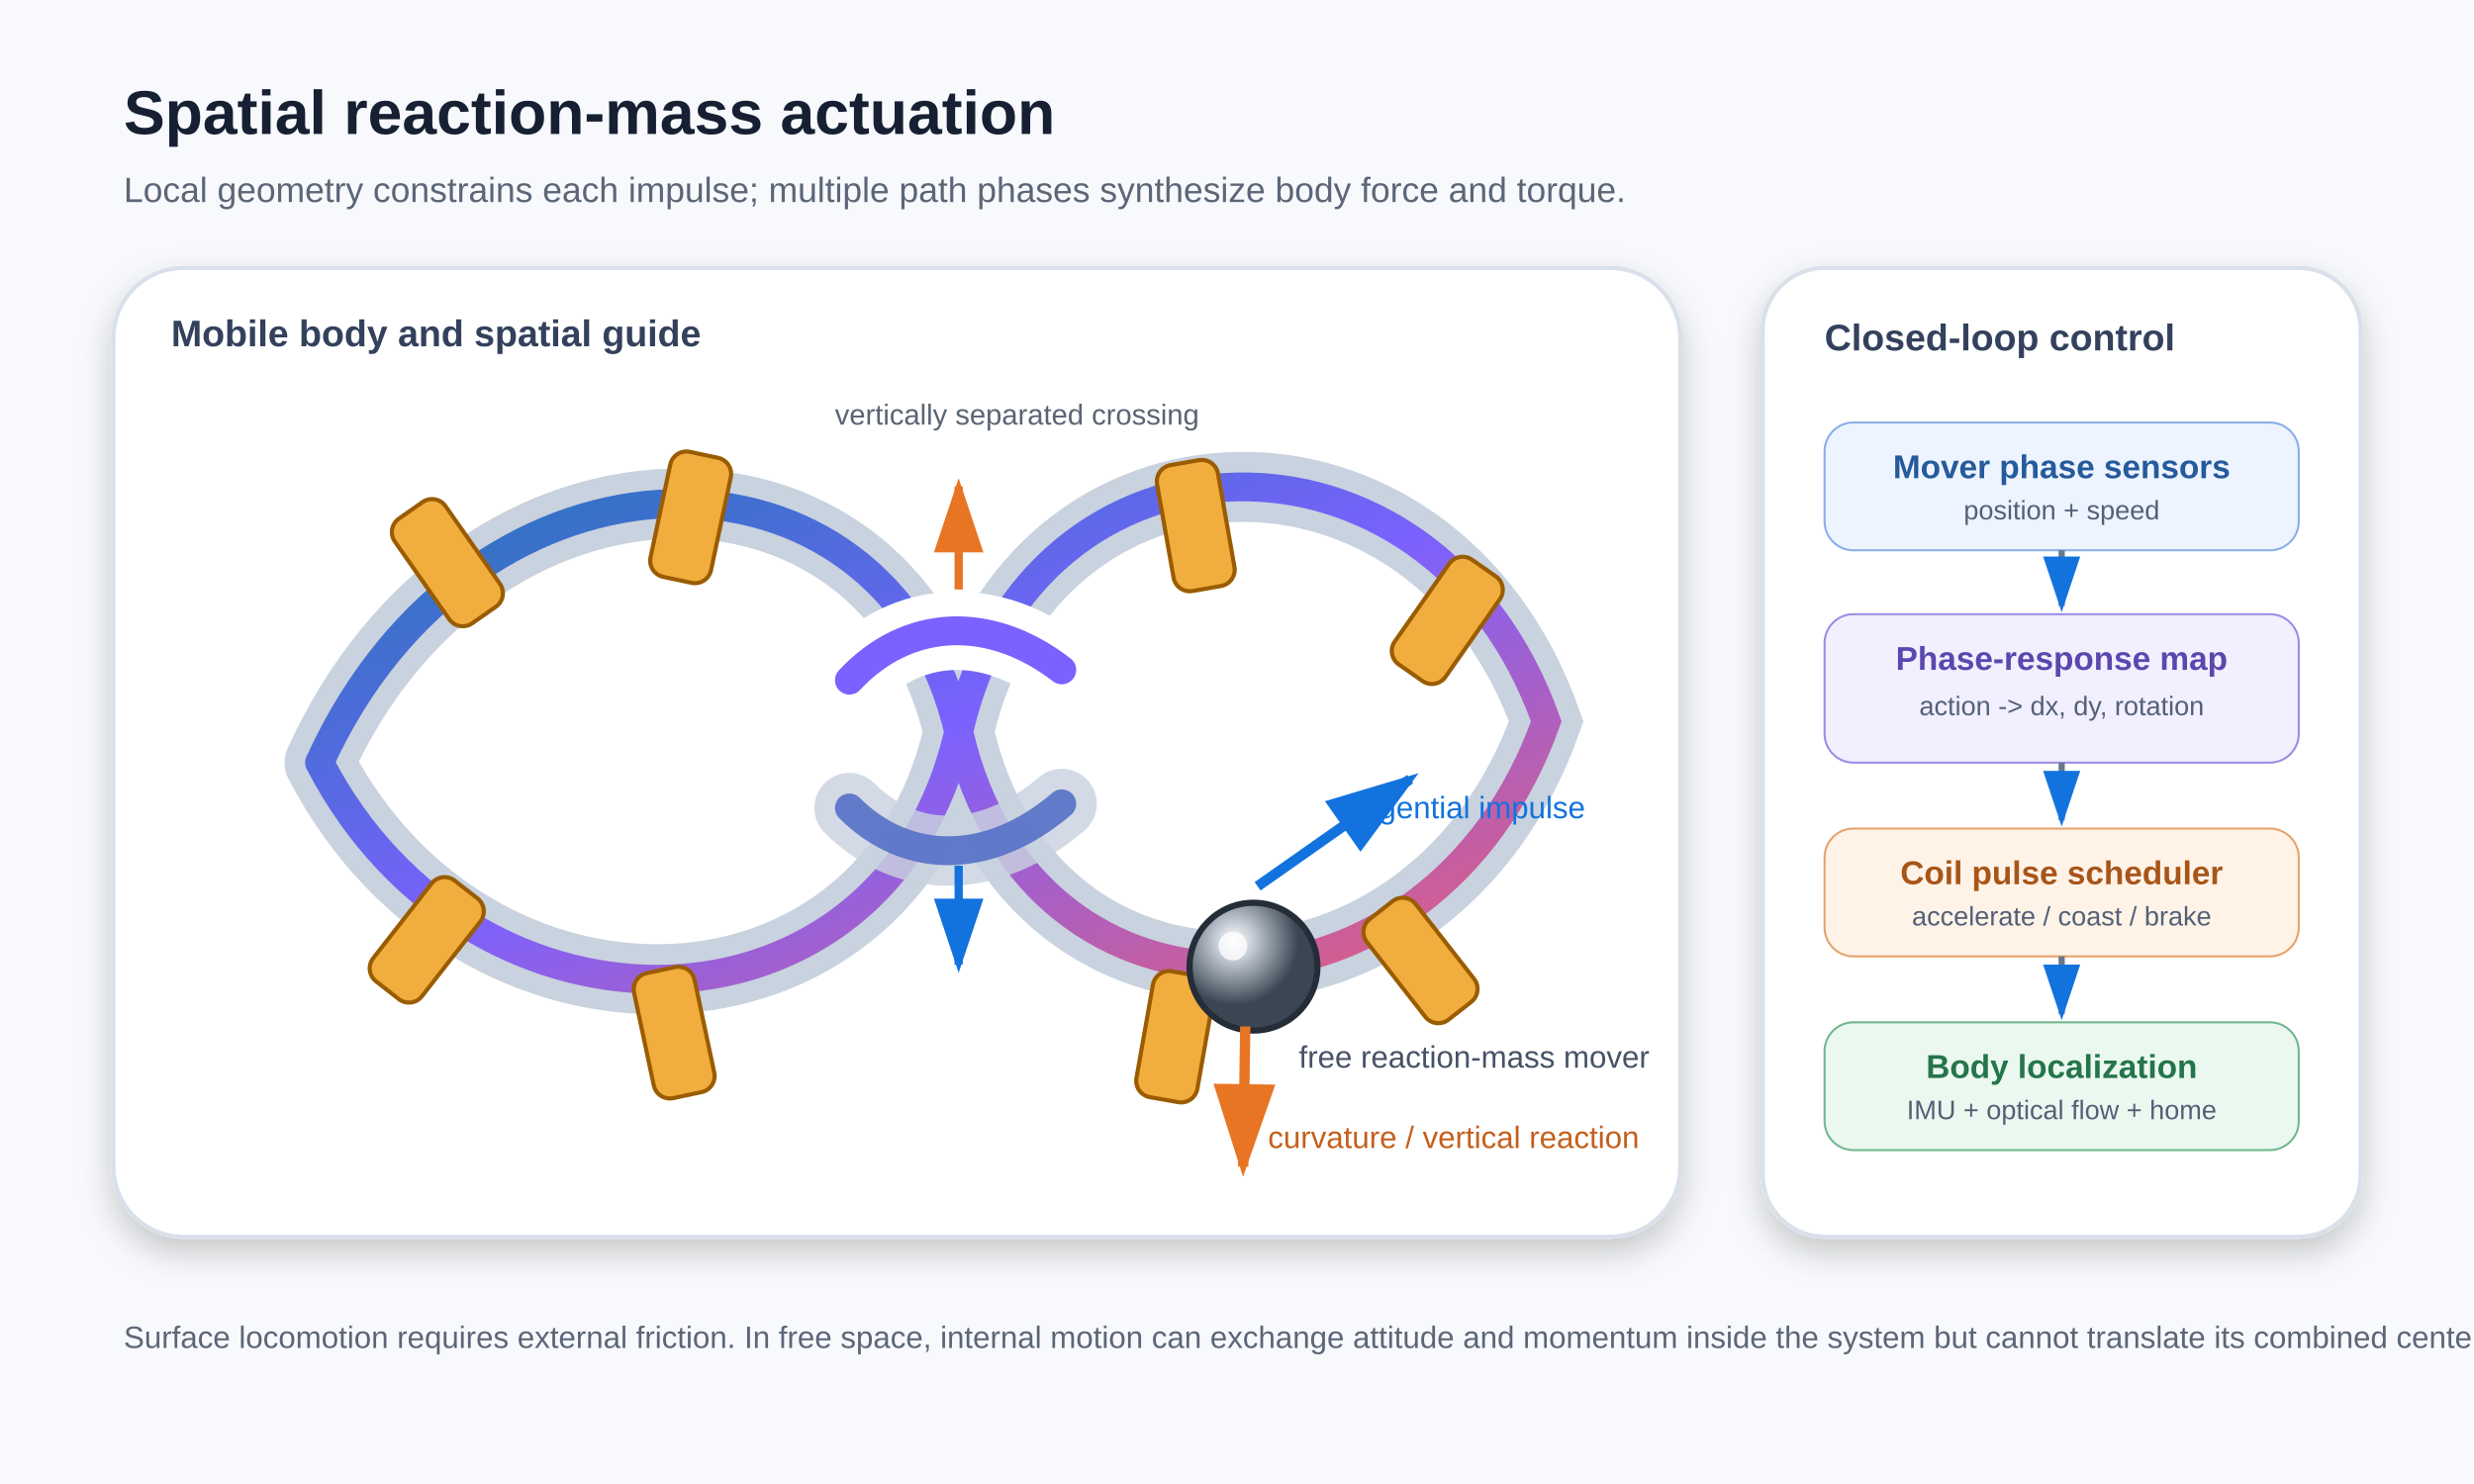
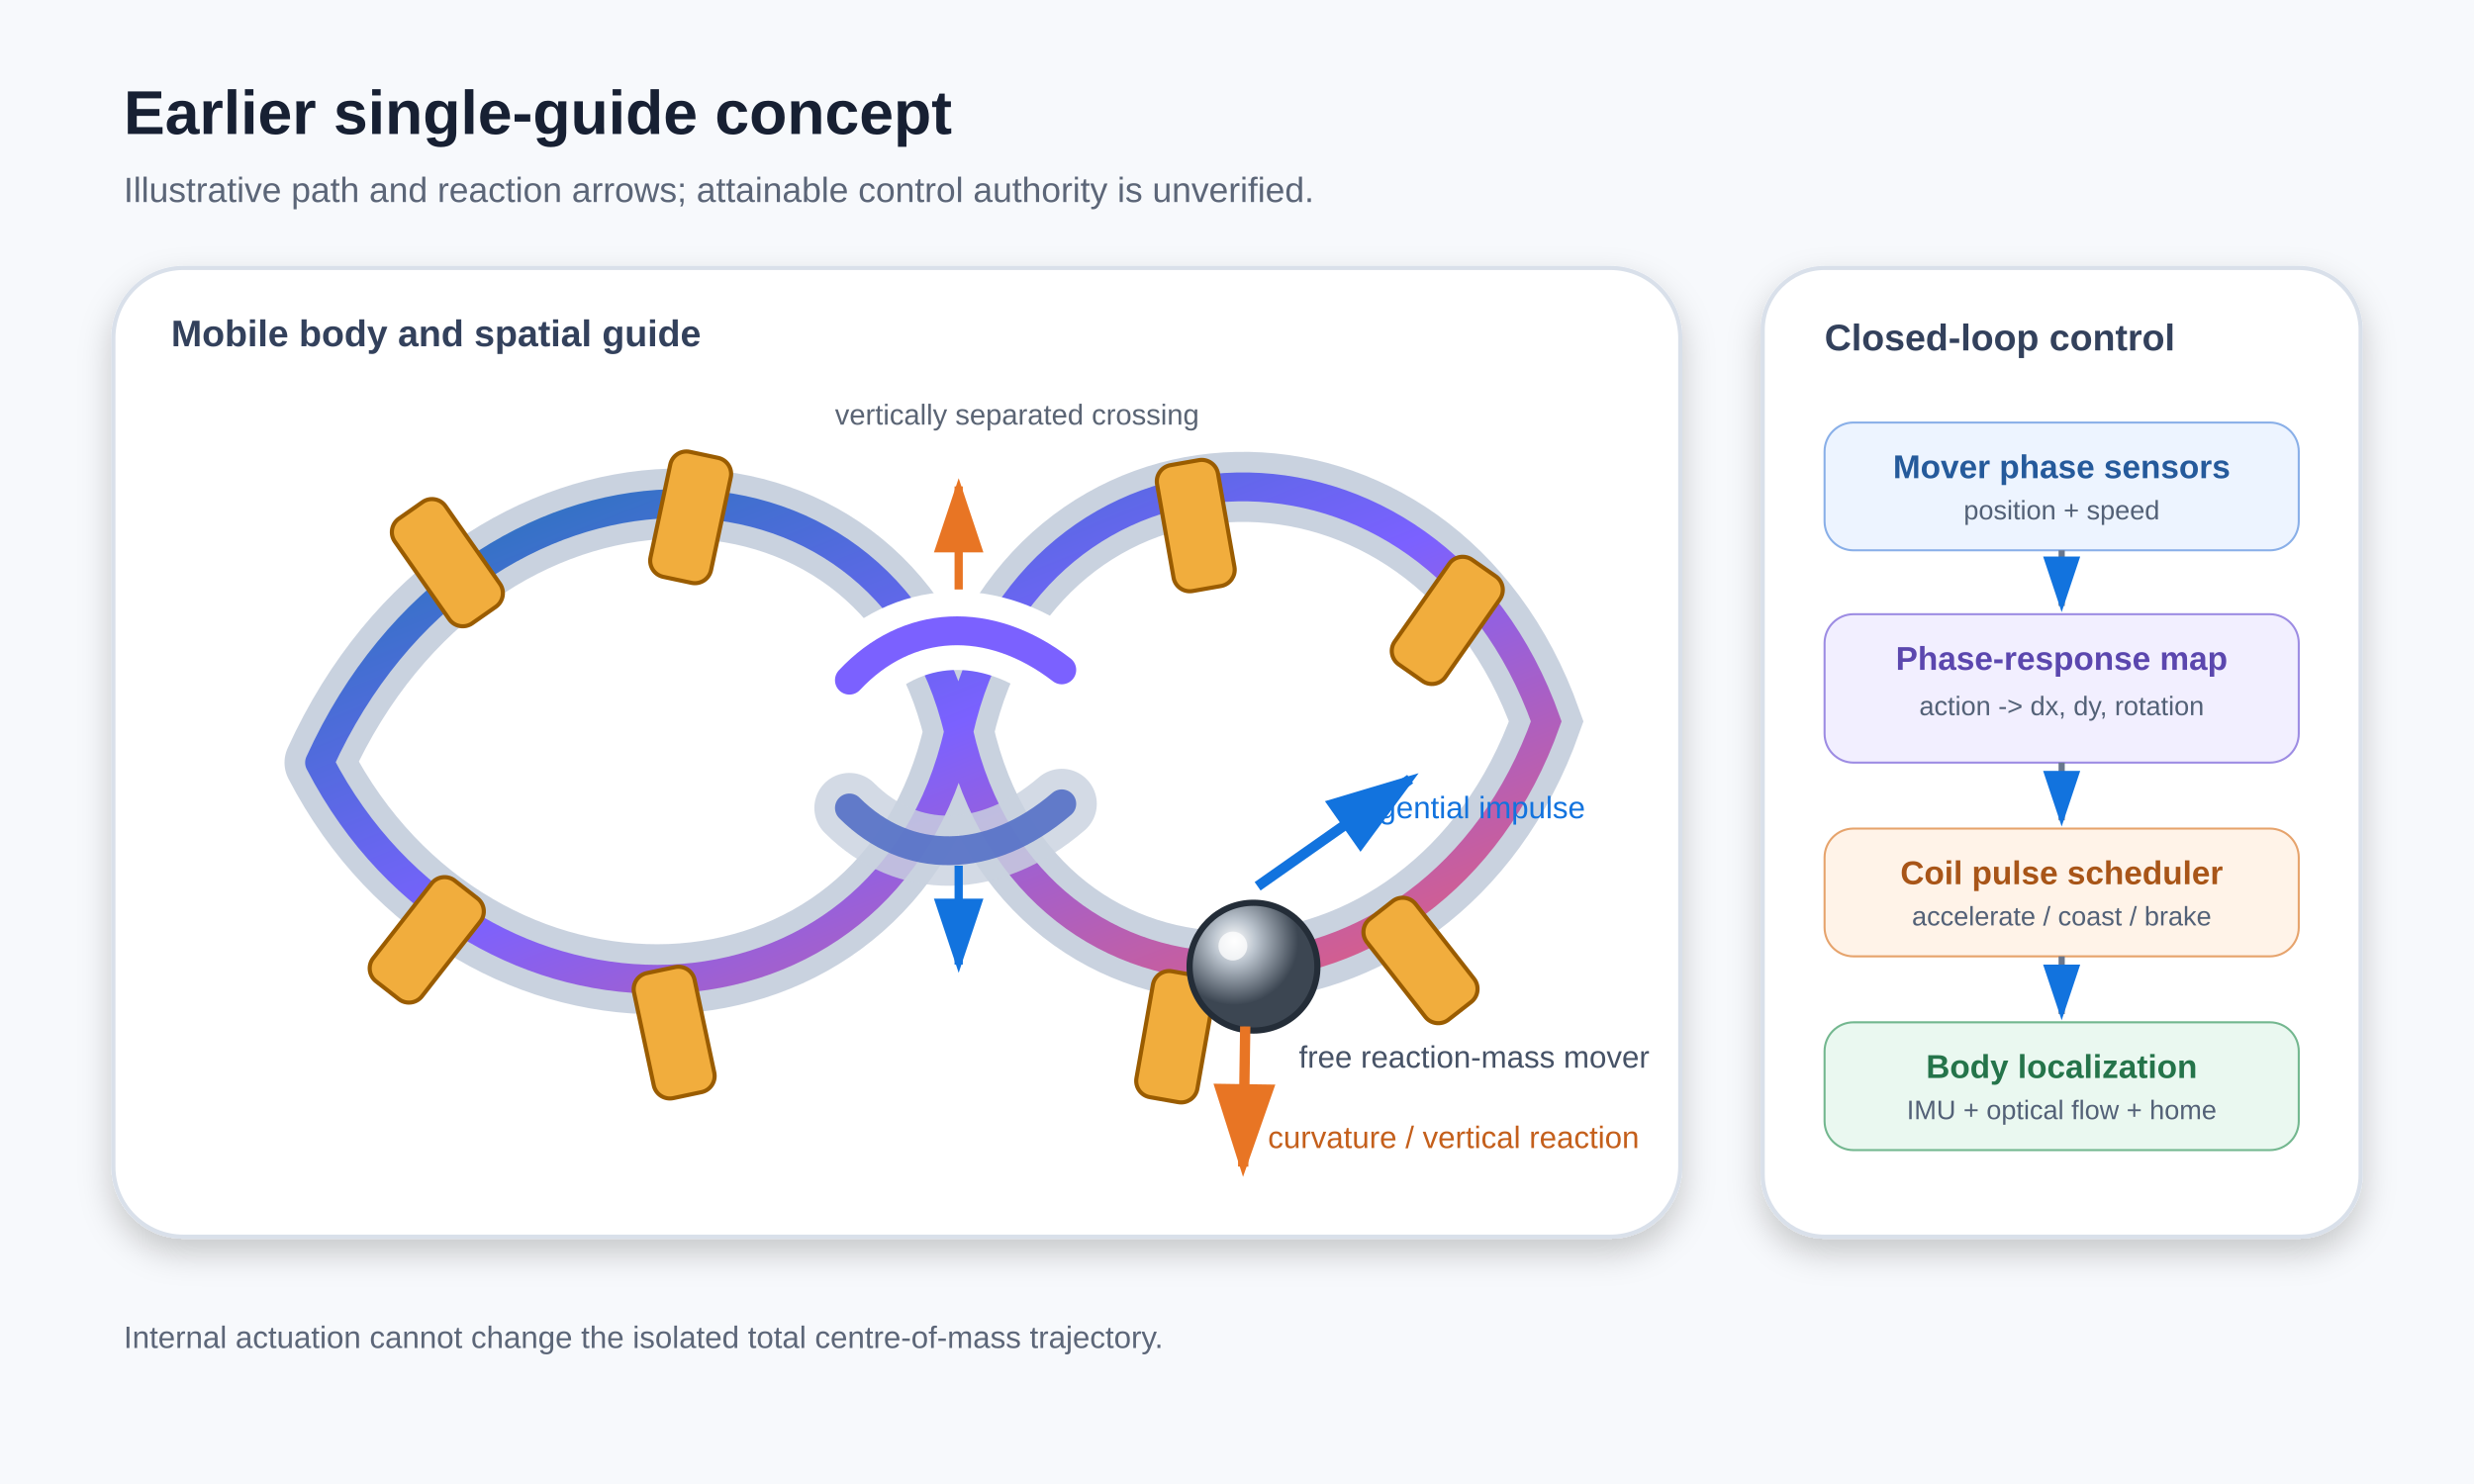
<svg xmlns="http://www.w3.org/2000/svg" width="1200" height="720" viewBox="0 0 1200 720" role="img" aria-labelledby="title desc">
  <defs>
    <linearGradient id="track" x1="0" y1="0" x2="1" y2="1">
      <stop offset="0" stop-color="#1f77b4" />
      <stop offset="0.5" stop-color="#7b61ff" />
      <stop offset="1" stop-color="#e85d75" />
    </linearGradient>
    <radialGradient id="ball" cx="35%" cy="30%">
      <stop offset="0" stop-color="#ffffff" />
      <stop offset="0.35" stop-color="#b9c2cc" />
      <stop offset="1" stop-color="#3c4652" />
    </radialGradient>
    <marker id="arrowBlue" markerWidth="10" markerHeight="10" refX="8" refY="3" orient="auto">
      <path d="M0,0 L0,6 L9,3 z" fill="#1273de" />
    </marker>
    <marker id="arrowOrange" markerWidth="10" markerHeight="10" refX="8" refY="3" orient="auto">
      <path d="M0,0 L0,6 L9,3 z" fill="#e87524" />
    </marker>
    <filter id="shadow" x="-30%" y="-30%" width="160%" height="160%">
      <feDropShadow dx="0" dy="7" stdDeviation="8" flood-opacity="0.2" />
    </filter>
  </defs>
  <rect width="1200" height="720" fill="#f7f9fc" />
-   <text x="60" y="65" font-family="Arial, sans-serif" font-size="30" font-weight="700" fill="#172033">Spatial reaction-mass actuation</text>
-   <text x="60" y="98" font-family="Arial, sans-serif" font-size="17" fill="#5c6678">Local geometry constrains each impulse; multiple path phases synthesize body force and torque.</text>
+   <text x="60" y="65" font-family="Arial, sans-serif" font-size="30" font-weight="700" fill="#172033">Earlier single-guide concept</text>
+   <text x="60" y="98" font-family="Arial, sans-serif" font-size="17" fill="#5c6678">Illustrative path and reaction arrows; attainable control authority is unverified.</text>
  <g filter="url(#shadow)">
    <rect x="55" y="130" width="760" height="470" rx="34" fill="#ffffff" stroke="#d9e0ea" stroke-width="2" />
  </g>
  <text x="83" y="168" font-family="Arial, sans-serif" font-size="18" font-weight="700" fill="#33415c">Mobile body and spatial guide</text>
  <path d="M155 370 C230 205, 430 205, 465 355 C500 510, 695 505, 750 350 C695 195, 500 200, 465 355 C430 510, 230 515, 155 370" fill="none" stroke="#c9d2df" stroke-width="34" stroke-linecap="round" />
  <path d="M155 370 C230 205, 430 205, 465 355 C500 510, 695 505, 750 350 C695 195, 500 200, 465 355 C430 510, 230 515, 155 370" fill="none" stroke="url(#track)" stroke-width="14" stroke-linecap="round" />
  <path d="M412 330 C440 300, 480 298, 515 325" fill="none" stroke="#ffffff" stroke-width="38" stroke-linecap="round" />
  <path d="M412 330 C440 300, 480 298, 515 325" fill="none" stroke="#7b61ff" stroke-width="14" stroke-linecap="round" />
  <path d="M412 392 C440 420, 480 420, 515 390" fill="none" stroke="#c9d2df" stroke-width="34" stroke-linecap="round" opacity="0.82" />
  <path d="M412 392 C440 420, 480 420, 515 390" fill="none" stroke="#5470c6" stroke-width="14" stroke-linecap="round" opacity="0.9" />
  <g fill="#f1ad3d" stroke="#9a5c00" stroke-width="2">
    <rect x="202" y="242" width="30" height="62" rx="8" transform="rotate(-35 217 273)" />
    <rect x="320" y="220" width="30" height="62" rx="8" transform="rotate(12 335 251)" />
    <rect x="565" y="224" width="30" height="62" rx="8" transform="rotate(-10 580 255)" />
    <rect x="687" y="270" width="30" height="62" rx="8" transform="rotate(35 702 301)" />
    <rect x="674" y="435" width="30" height="62" rx="8" transform="rotate(-38 689 466)" />
    <rect x="555" y="472" width="30" height="62" rx="8" transform="rotate(10 570 503)" />
    <rect x="312" y="470" width="30" height="62" rx="8" transform="rotate(-12 327 501)" />
    <rect x="192" y="425" width="30" height="62" rx="8" transform="rotate(38 207 456)" />
  </g>
  <circle cx="608" cy="469" r="31" fill="url(#ball)" stroke="#242d38" stroke-width="3" />
  <circle cx="598" cy="459" r="7" fill="#ffffff" opacity="0.75" />
  <text x="630" y="518" font-family="Arial, sans-serif" font-size="15" fill="#465266">free reaction-mass mover</text>
  <line x1="610" y1="430" x2="684" y2="378" stroke="#1273de" stroke-width="5" marker-end="url(#arrowBlue)" />
  <text x="648" y="397" font-family="Arial, sans-serif" font-size="15" fill="#1273de">tangential impulse</text>
  <line x1="604" y1="498" x2="603" y2="566" stroke="#e87524" stroke-width="5" marker-end="url(#arrowOrange)" />
  <text x="615" y="557" font-family="Arial, sans-serif" font-size="15" fill="#c45f1b">curvature / vertical reaction</text>
  <line x1="465" y1="286" x2="465" y2="236" stroke="#e87524" stroke-width="4" marker-end="url(#arrowOrange)" />
  <line x1="465" y1="420" x2="465" y2="468" stroke="#1273de" stroke-width="4" marker-end="url(#arrowBlue)" />
  <text x="405" y="206" font-family="Arial, sans-serif" font-size="14" fill="#5a6474">vertically separated crossing</text>
  <g filter="url(#shadow)">
    <rect x="855" y="130" width="290" height="470" rx="30" fill="#ffffff" stroke="#d9e0ea" stroke-width="2" />
  </g>
  <text x="885" y="170" font-family="Arial, sans-serif" font-size="18" font-weight="700" fill="#33415c">Closed-loop control</text>
  <rect x="885" y="205" width="230" height="62" rx="14" fill="#edf4ff" stroke="#89afe8" />
  <text x="1000" y="232" text-anchor="middle" font-family="Arial, sans-serif" font-size="16" font-weight="700" fill="#255a9b">Mover phase sensors</text>
  <text x="1000" y="252" text-anchor="middle" font-family="Arial, sans-serif" font-size="13" fill="#536177">position + speed</text>
  <rect x="885" y="298" width="230" height="72" rx="14" fill="#f2efff" stroke="#9d8ce3" />
  <text x="1000" y="325" text-anchor="middle" font-family="Arial, sans-serif" font-size="16" font-weight="700" fill="#5b47ae">Phase-response map</text>
  <text x="1000" y="347" text-anchor="middle" font-family="Arial, sans-serif" font-size="13" fill="#536177">action -&gt; dx, dy, rotation</text>
  <rect x="885" y="402" width="230" height="62" rx="14" fill="#fff3e8" stroke="#e6a36c" />
  <text x="1000" y="429" text-anchor="middle" font-family="Arial, sans-serif" font-size="16" font-weight="700" fill="#a85518">Coil pulse scheduler</text>
  <text x="1000" y="449" text-anchor="middle" font-family="Arial, sans-serif" font-size="13" fill="#536177">accelerate / coast / brake</text>
  <rect x="885" y="496" width="230" height="62" rx="14" fill="#eaf8f0" stroke="#73b78f" />
  <text x="1000" y="523" text-anchor="middle" font-family="Arial, sans-serif" font-size="16" font-weight="700" fill="#25744a">Body localization</text>
  <text x="1000" y="543" text-anchor="middle" font-family="Arial, sans-serif" font-size="13" fill="#536177">IMU + optical flow + home</text>
  <g stroke="#69778e" stroke-width="3" fill="none" marker-end="url(#arrowBlue)">
    <line x1="1000" y1="267" x2="1000" y2="294" />
    <line x1="1000" y1="370" x2="1000" y2="398" />
    <line x1="1000" y1="464" x2="1000" y2="492" />
  </g>
-   <text x="60" y="654" font-family="Arial, sans-serif" font-size="15" fill="#5c6678">Surface locomotion requires external friction. In free space, internal motion can exchange attitude and momentum inside the system but cannot translate its combined center of mass.</text>
+   <text x="60" y="654" font-family="Arial, sans-serif" font-size="15" fill="#5c6678">Internal actuation cannot change the isolated total centre-of-mass trajectory.</text>
</svg>
